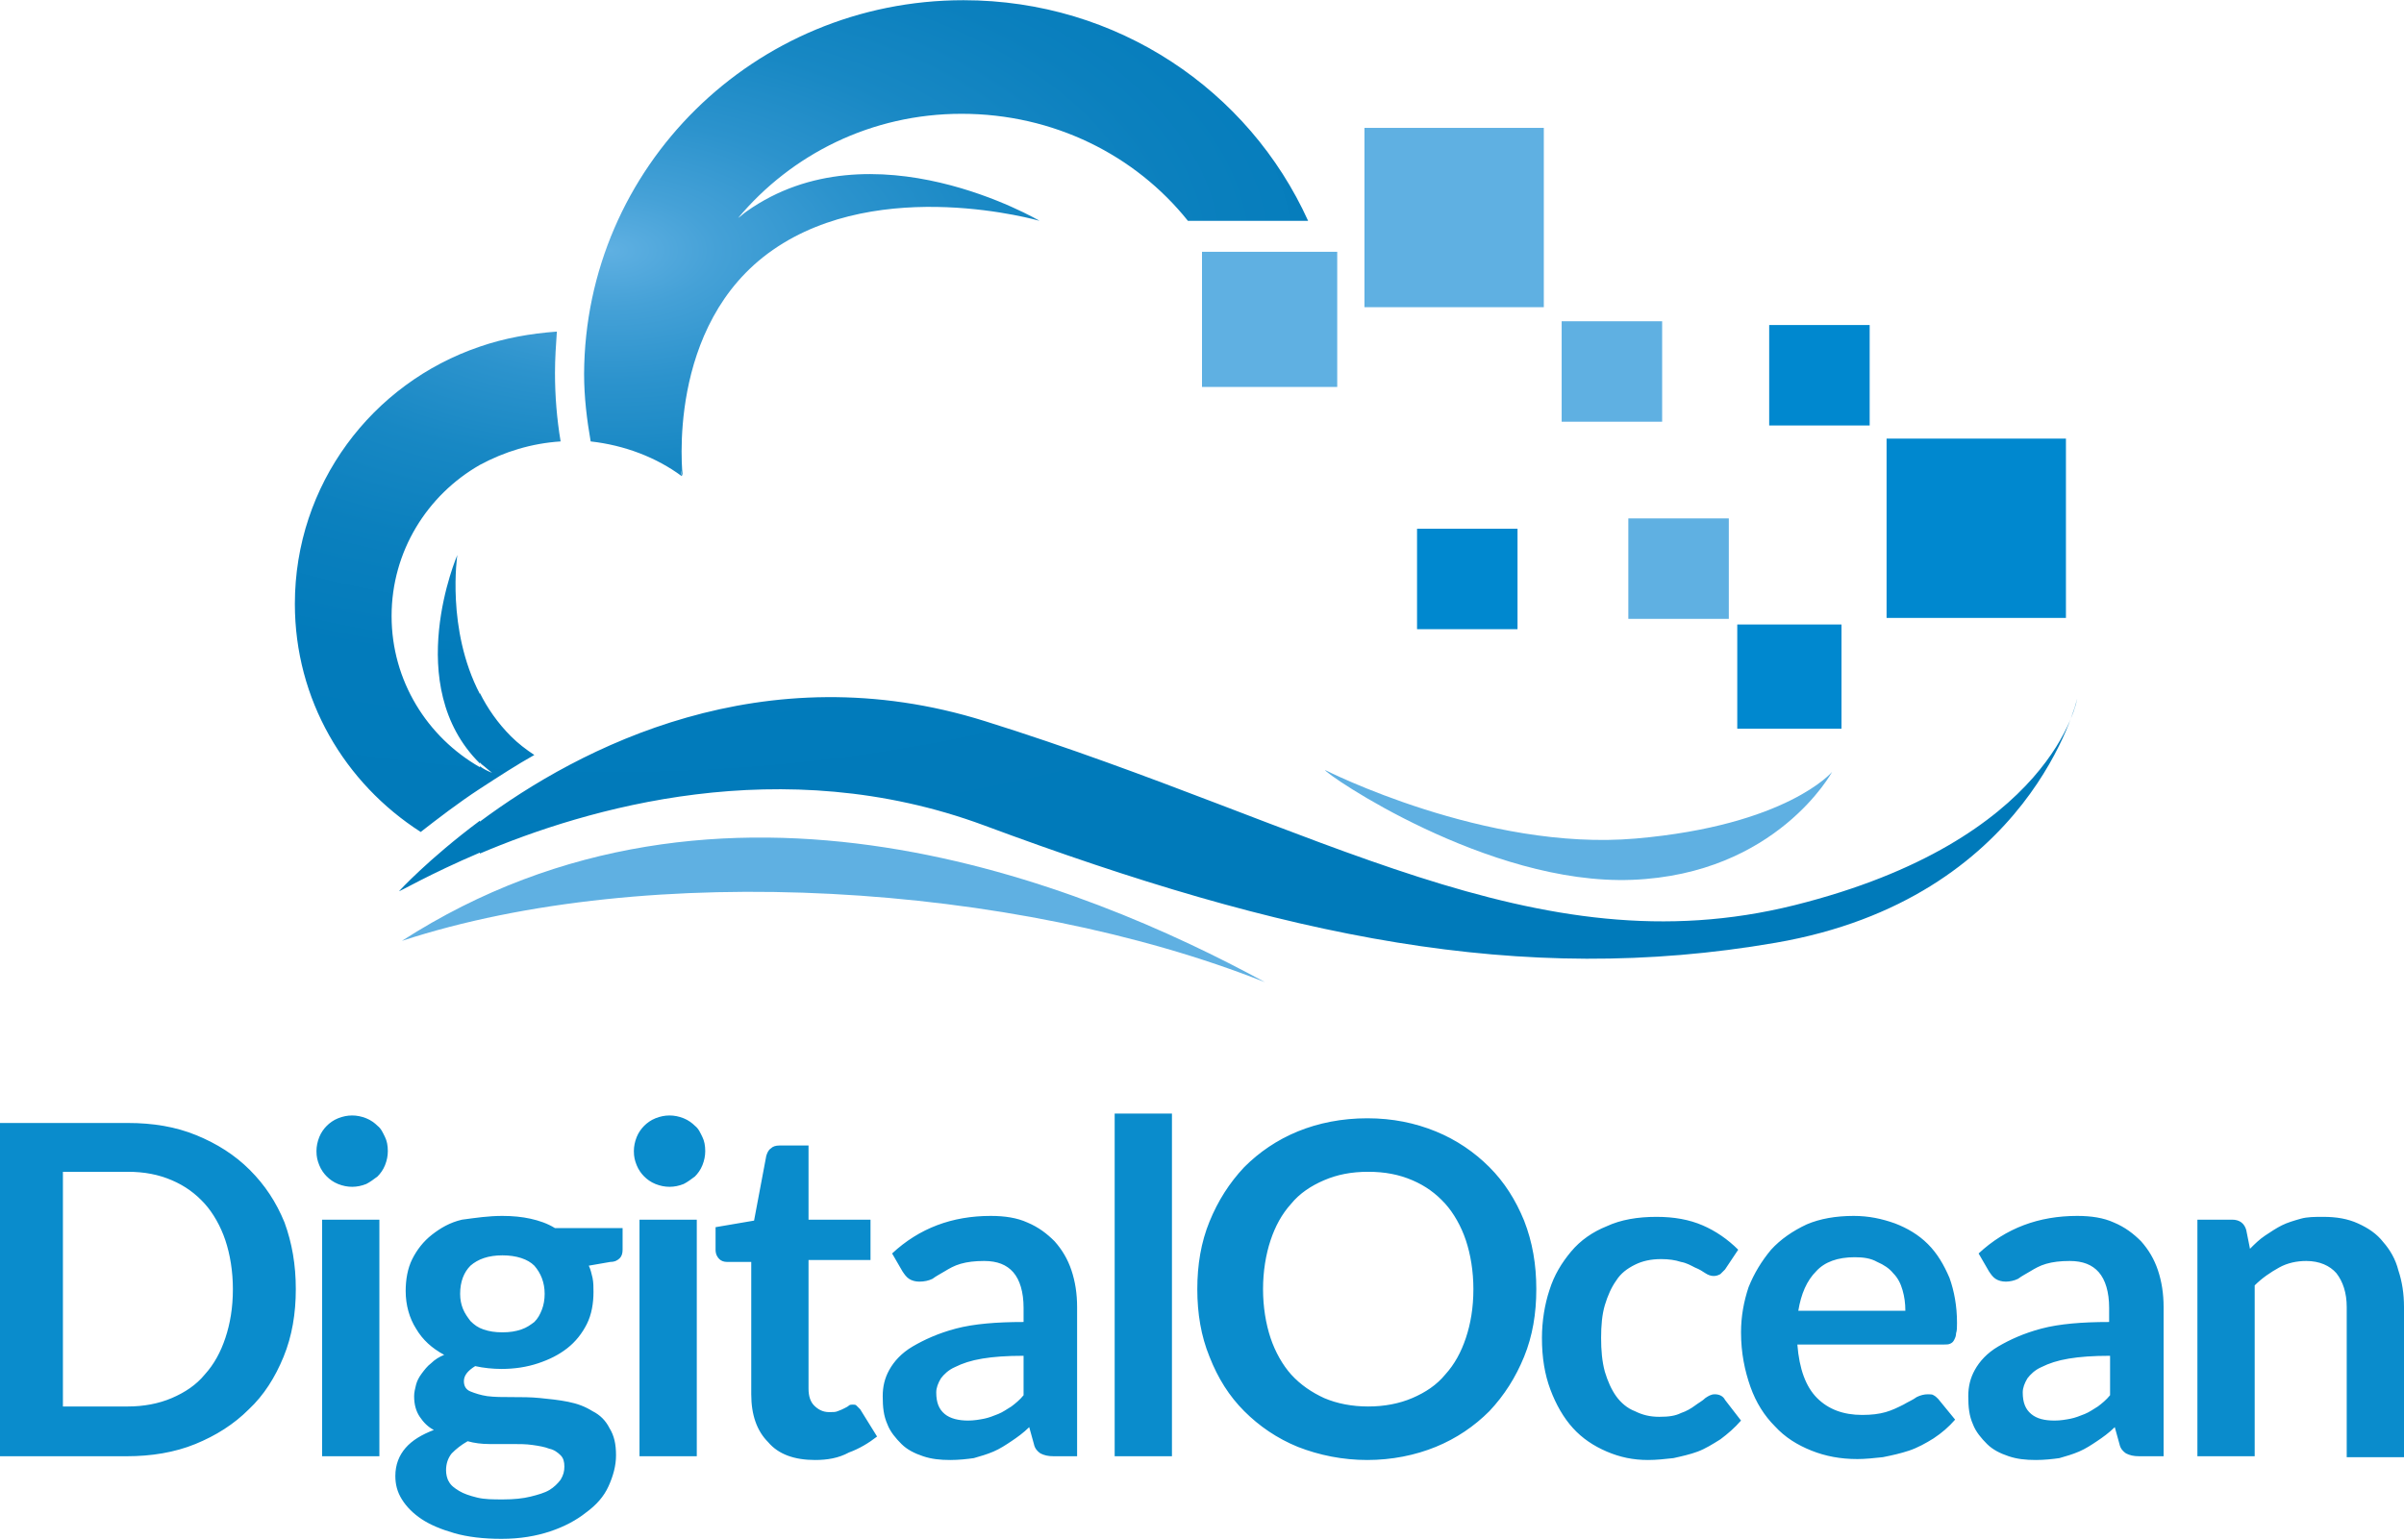
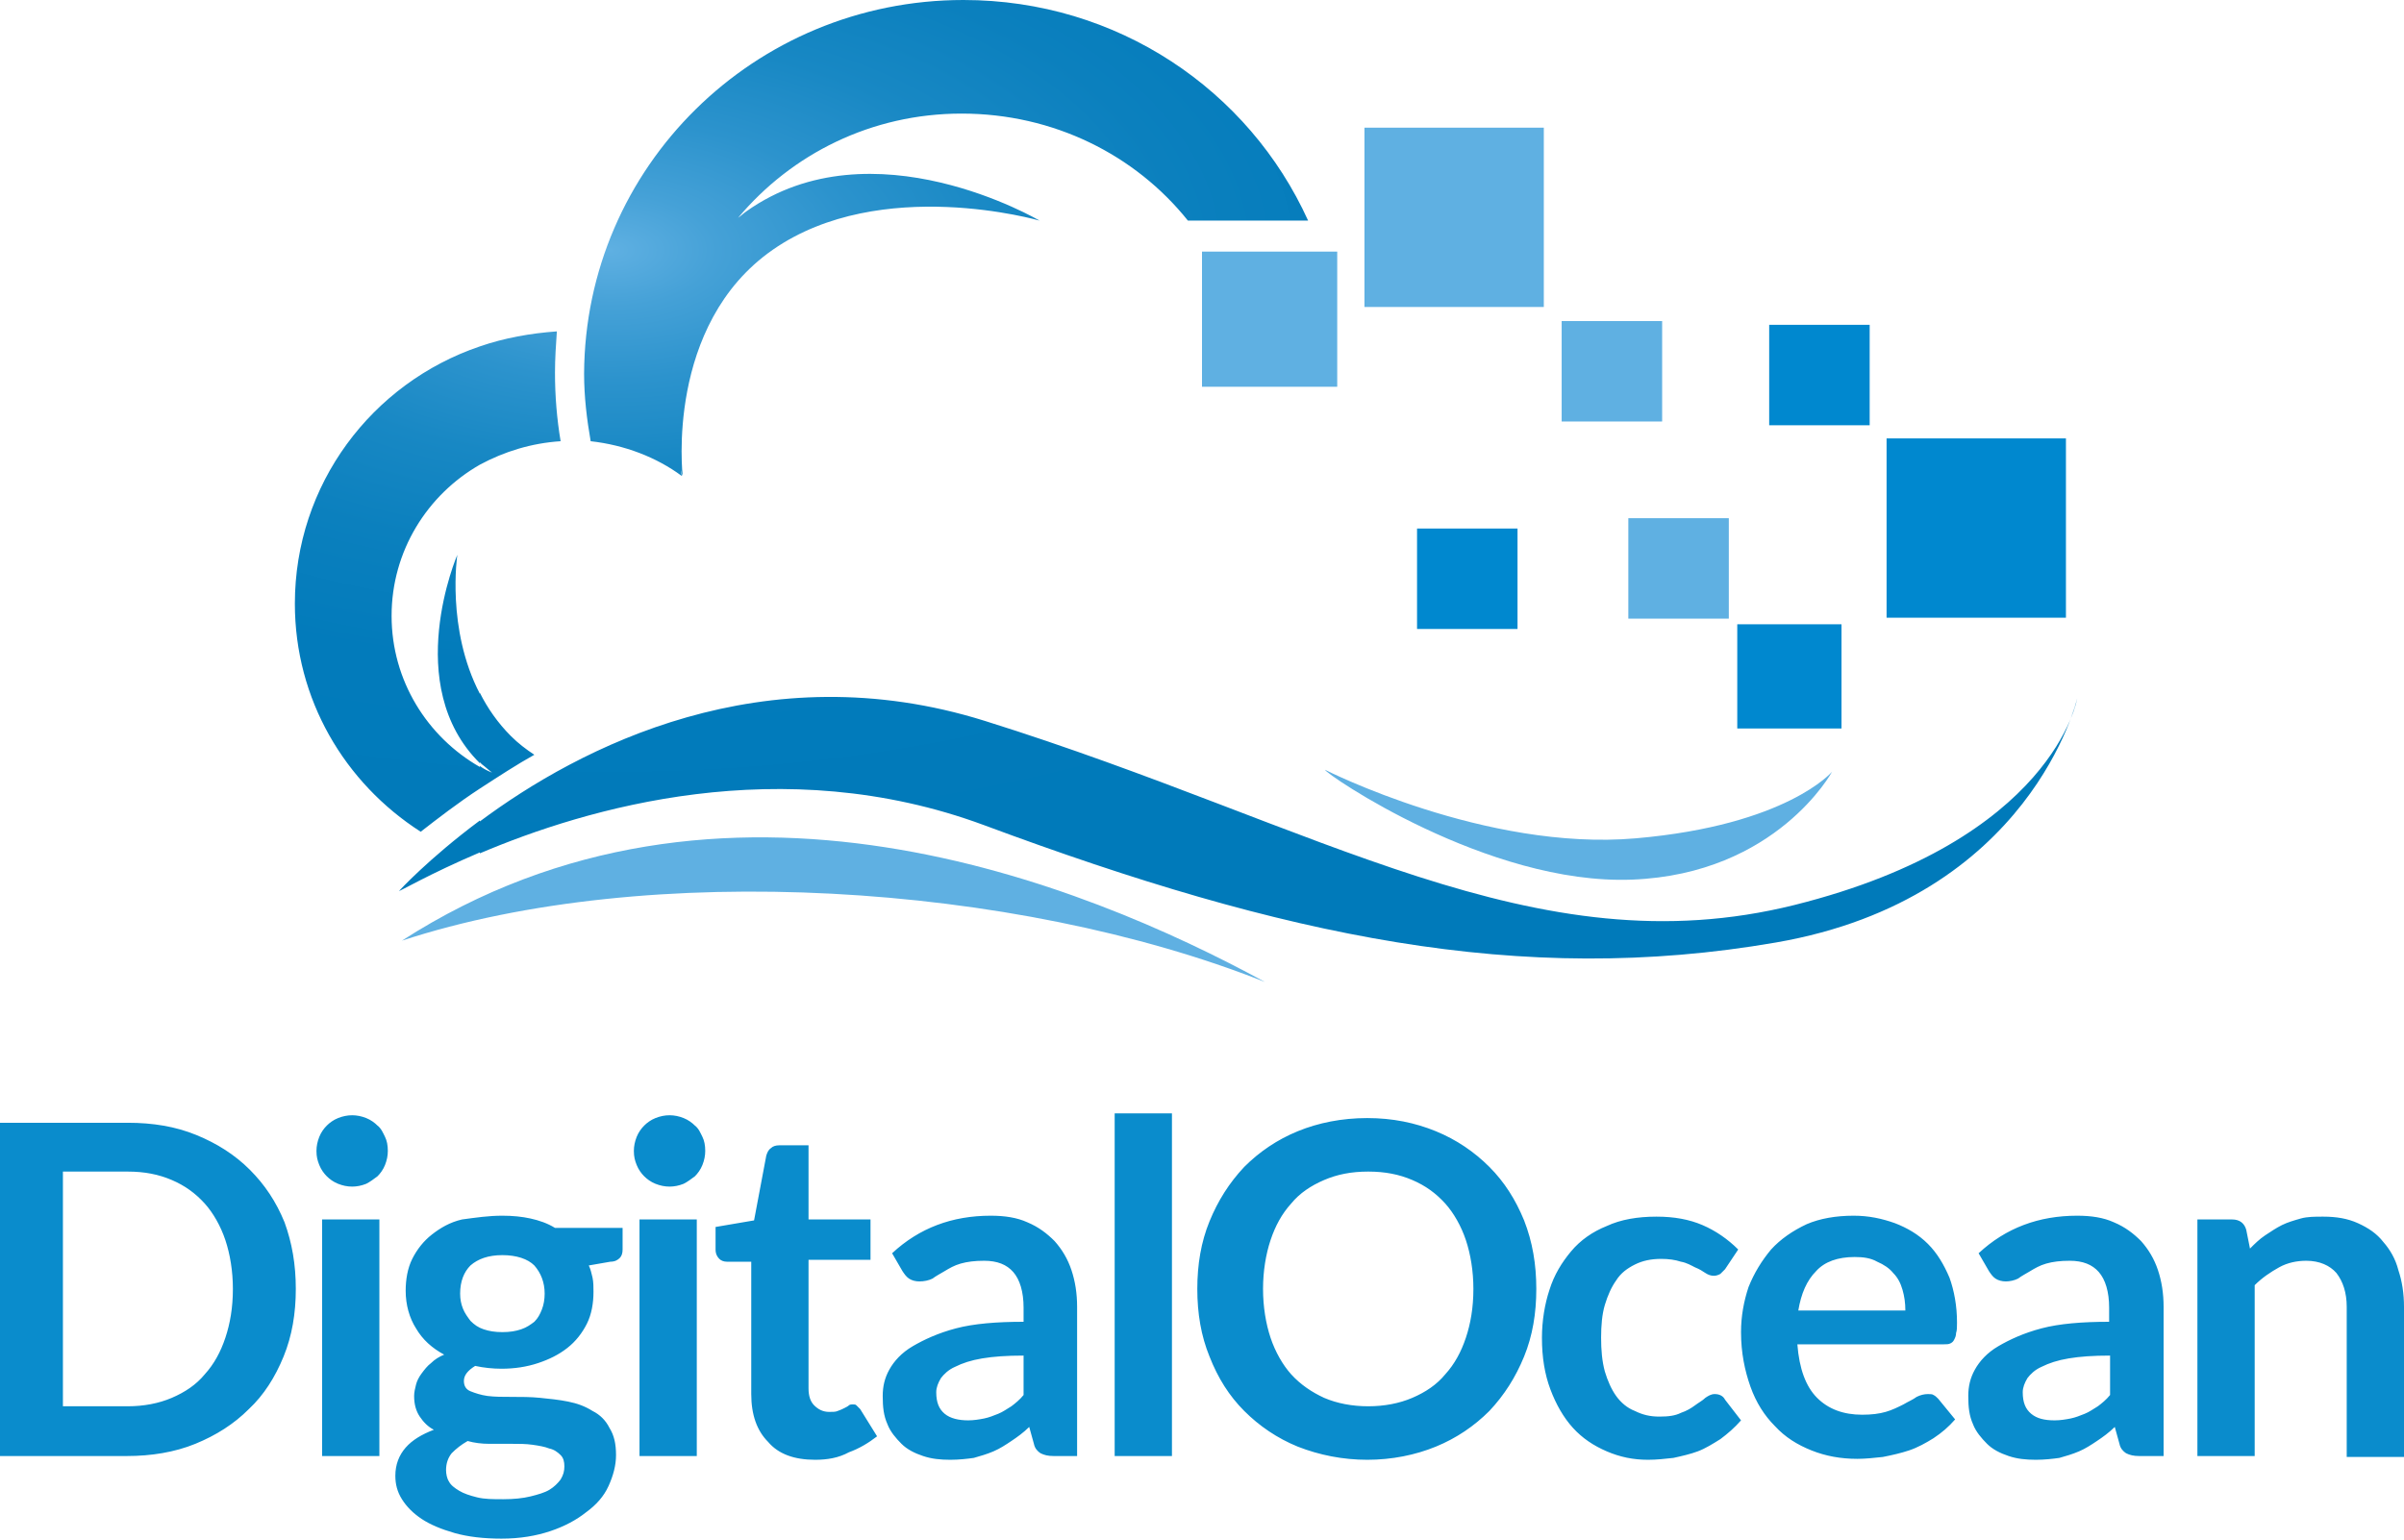
- <svg xmlns="http://www.w3.org/2000/svg" viewBox="0 0 256 164" width="2500" height="1602">
+ <svg xmlns="http://www.w3.org/2000/svg" viewBox="0 0 256 164">
  <defs>
    <radialGradient cx="17.997%" cy="25.996%" r="65.368%" id="a">
      <stop stop-color="#5fb0e2" offset="0%" />
      <stop stop-color="#45a1d7" offset="9.123%" />
      <stop stop-color="#2c93cd" offset="20.8%" />
      <stop stop-color="#1888c4" offset="33.83%" />
      <stop stop-color="#0b80be" offset="48.76%" />
      <stop stop-color="#027bbb" offset="67.24%" />
      <stop stop-color="#007aba" offset="100%" />
    </radialGradient>
  </defs>
  <path d="M42.8 100.2c34-21.9 72.6-6.1 91.9 4.4C108 94 69 91.6 42.8 100.2" fill="#5fb0e2" />
  <path d="M71.6 0C88 0 102 9.6 108.3 23.5H95.5c-5.6-7-14.3-11.4-24.1-11.4-9.6 0-18.1 4.3-23.8 11.1.3-.2.6-.5.9-.7 13.4-9.5 31.2 1 31.2 1s-16.9-4.9-28.4 3.1-9.6 24.1-9.6 24.1-.1-.2-.2-.6c0 .2.1.4.1.6-2.7-2-6.1-3.3-9.7-3.7-.4-2.3-.7-4.7-.7-7.2C31.3 17.8 49.3 0 71.6 0M20.1 90.9v-3.4c10.6-7.9 30.2-18.1 53.8-10.7 35.8 11.2 58.5 26.5 86.2 19.6 27.6-6.9 30.1-22 30.1-22s-4.9 21.3-32.1 26c-27.2 4.7-52.3-.6-84.3-12.5-21.6-8-42.4-1.8-53.7 3m0-6.9c2-1.3 4-2.6 5.8-3.6-.9-.6-1.7-1.2-2.5-2-1.4-1.4-2.5-3-3.3-4.6v7.4l.2.2c.4.3.7.6 1.1.9-.5-.2-.9-.4-1.3-.7V84m0-34.5V36.9c2.6-.9 5.4-1.4 8.2-1.6-.1 1.4-.2 2.9-.2 4.4 0 2.5.2 4.9.6 7.3-3.1.2-6 1.1-8.6 2.5m0-12.6v12.6c-5.6 3.2-9.4 9.2-9.4 16.1 0 6.9 3.8 12.9 9.4 16.1V84c-2.3 1.5-4.5 3.2-6.3 4.6C5.7 83.4.4 74.5.4 64.3c0-12.7 8.2-23.5 19.7-27.4m0 37c-3.6-6.9-2.4-14.8-2.4-14.8s-6 13.9 2.4 22.2v-7.4m0 13.5c-5.5 4.1-8.6 7.5-8.6 7.5 0 .1 3.2-1.8 8.6-4.1v-3.4" fill="url(#a)" transform="translate(31)" />
  <g fill="#5fb0e2">
    <path d="M141.1 82s17.1 8.7 33.1 7.3c16.1-1.4 20.9-7.1 20.9-7.1s-5.9 10.9-21.3 11.5c-15.4.6-32.7-11.3-32.7-11.7M128 26.8h14.4v14.4H128z" />
  </g>
  <path fill="#0088cf" d="M185 66.5h11.1v11.1H185z" />
  <path fill="#5fb0e2" d="M145.3 13.6h19.1v19.1h-19.1z" />
  <path fill="#0088cf" d="M200.9 46.7H220v19.1h-19.1z" />
  <g fill="#5fb0e2">
    <path d="M166.3 34.2H177v10.7h-10.7zM173.4 55.2h10.7v10.7h-10.7z" />
  </g>
  <g fill="#0088cf">
    <path d="M150.9 56.3h10.7V67h-10.7zM188.4 34.6h10.7v10.7h-10.7z" />
  </g>
  <g fill="#0a8ccc">
    <path d="M31.5 137.3c0 2.6-.4 5-1.3 7.2s-2.1 4.1-3.7 5.6c-1.6 1.6-3.5 2.8-5.7 3.7-2.2.9-4.7 1.3-7.3 1.3H0v-35.5h13.6c2.7 0 5.1.4 7.3 1.3s4.1 2.1 5.7 3.7c1.6 1.6 2.8 3.4 3.7 5.6.8 2.2 1.2 4.5 1.2 7.1m-6.7 0c0-1.9-.3-3.7-.8-5.2s-1.3-2.9-2.2-3.9c-1-1.1-2.1-1.9-3.5-2.5-1.4-.6-2.9-.9-4.7-.9H6.7v25h6.9c1.7 0 3.3-.3 4.7-.9 1.4-.6 2.6-1.4 3.5-2.5 1-1.1 1.7-2.4 2.2-3.9.5-1.5.8-3.2.8-5.2M41.3 122.6c0 .5-.1 1-.3 1.5-.2.5-.5.9-.8 1.2-.4.3-.8.6-1.2.8-.5.2-1 .3-1.5.3s-1-.1-1.5-.3c-.5-.2-.9-.5-1.2-.8-.3-.3-.6-.7-.8-1.2-.2-.5-.3-.9-.3-1.5 0-.5.1-1 .3-1.5.2-.5.5-.9.8-1.2.3-.3.7-.6 1.2-.8.5-.2 1-.3 1.5-.3s1 .1 1.5.3c.5.2.9.5 1.2.8.4.3.6.8.8 1.2.2.4.3.9.3 1.5m-.9 7.3v25.2h-6.1v-25.2h6.1M53.5 129.5c1.1 0 2.1.1 3 .3.9.2 1.8.5 2.6 1h7.2v2.3c0 .4-.1.7-.3.9-.2.2-.5.4-1 .4l-2.3.4c.2.4.3.9.4 1.3.1.5.1 1 .1 1.5 0 1.2-.2 2.4-.7 3.4-.5 1-1.2 1.9-2.1 2.6-.9.7-1.9 1.2-3.1 1.6-1.2.4-2.5.6-3.9.6-.9 0-1.9-.1-2.8-.3-.8.5-1.2 1-1.2 1.6 0 .5.2.9.7 1.1.5.2 1.1.4 1.8.5.8.1 1.6.1 2.6.1s2 0 3 .1 2 .2 3 .4 1.8.5 2.6 1c.8.4 1.4 1 1.8 1.8.5.8.7 1.7.7 2.9 0 1.1-.3 2.2-.8 3.3-.5 1.1-1.3 2-2.4 2.8-1 .8-2.3 1.5-3.8 2s-3.2.8-5.2.8c-1.9 0-3.6-.2-5-.6-1.4-.4-2.6-.9-3.5-1.5-.9-.6-1.6-1.3-2.1-2.1s-.7-1.6-.7-2.5c0-1.2.4-2.2 1.1-3 .7-.8 1.7-1.4 3-1.9-.6-.3-1.1-.8-1.5-1.4-.4-.6-.6-1.3-.6-2.2 0-.4.1-.8.2-1.2.1-.4.3-.8.6-1.2.3-.4.6-.8 1-1.1.4-.4.9-.7 1.4-.9-1.3-.7-2.3-1.6-3-2.8-.7-1.1-1.1-2.5-1.1-4 0-1.2.2-2.4.7-3.4.5-1 1.2-1.9 2.1-2.6.9-.7 1.9-1.3 3.2-1.6 1.5-.2 2.8-.4 4.3-.4m6.6 26.7c0-.5-.1-.9-.4-1.2-.3-.3-.7-.6-1.2-.7-.5-.2-1.1-.3-1.8-.4-.7-.1-1.4-.1-2.2-.1h-2.4c-.8 0-1.6-.1-2.3-.3-.7.4-1.2.8-1.7 1.3-.4.5-.6 1.1-.6 1.8 0 .4.1.9.3 1.2.2.4.6.7 1.1 1 .5.3 1.1.5 1.9.7.8.2 1.7.2 2.8.2 1.1 0 2.1-.1 2.9-.3.8-.2 1.5-.4 2-.7.5-.3.9-.7 1.2-1.1.3-.5.4-.9.4-1.4m-6.6-14.3c.8 0 1.4-.1 2-.3.6-.2 1-.5 1.4-.8.4-.4.6-.8.8-1.3.2-.5.3-1.1.3-1.7 0-1.2-.4-2.2-1.1-3-.7-.7-1.9-1.1-3.4-1.1s-2.6.4-3.4 1.1c-.7.7-1.1 1.7-1.1 3 0 .6.1 1.1.3 1.6.2.5.5.9.8 1.3.4.4.8.7 1.4.9.6.2 1.2.3 2 .3M75.1 122.6c0 .5-.1 1-.3 1.5-.2.5-.5.9-.8 1.2-.4.3-.8.6-1.2.8-.5.2-1 .3-1.5.3s-1-.1-1.5-.3c-.5-.2-.9-.5-1.2-.8-.3-.3-.6-.7-.8-1.2-.2-.5-.3-.9-.3-1.5 0-.5.1-1 .3-1.5.2-.5.5-.9.8-1.2.3-.3.7-.6 1.2-.8.5-.2 1-.3 1.5-.3s1 .1 1.5.3c.5.2.9.5 1.2.8.4.3.6.8.8 1.2.2.4.3.9.3 1.5m-.9 7.3v25.2h-6.1v-25.2h6.1M86.8 155.5c-2.2 0-3.9-.6-5-1.9-1.2-1.2-1.8-2.9-1.8-5.1v-14.1h-2.6c-.3 0-.6-.1-.8-.3-.2-.2-.4-.5-.4-1v-2.4l4.1-.7 1.3-6.9c.1-.3.2-.6.5-.8.2-.2.5-.3.9-.3h3.1v7.9h6.6v4.3h-6.6v13.7c0 .8.2 1.4.6 1.8.4.4.9.7 1.6.7.4 0 .7 0 .9-.1.3-.1.5-.2.7-.3.2-.1.4-.2.5-.3.1-.1.3-.1.4-.1.2 0 .3 0 .4.1l.4.4 1.8 2.9c-.9.7-1.9 1.3-3 1.7-1.1.6-2.3.8-3.6.8M114.9 155.1h-2.7c-.6 0-1-.1-1.4-.3-.3-.2-.6-.5-.7-1l-.5-1.8c-.6.6-1.3 1.1-1.9 1.5-.6.4-1.2.8-1.9 1.1-.7.3-1.4.5-2.1.7-.7.1-1.6.2-2.5.2-1.1 0-2-.1-2.9-.4-.9-.3-1.7-.7-2.3-1.3-.6-.6-1.2-1.3-1.5-2.1-.4-.9-.5-1.8-.5-3 0-1 .2-1.9.7-2.8.5-.9 1.3-1.8 2.5-2.5s2.7-1.4 4.6-1.9c1.9-.5 4.3-.7 7.2-.7v-1.5c0-1.7-.4-3-1.1-3.8-.7-.8-1.7-1.2-3.1-1.2-1 0-1.8.1-2.5.3-.7.2-1.2.5-1.7.8-.5.3-.9.5-1.3.8-.4.2-.9.3-1.4.3-.4 0-.8-.1-1.1-.3-.3-.2-.5-.5-.7-.8l-1.1-1.9c2.9-2.7 6.4-4 10.5-4 1.5 0 2.8.2 3.9.7 1.2.5 2.1 1.2 2.9 2 .8.9 1.4 1.9 1.8 3.1.4 1.2.6 2.5.6 3.9v15.9h.2m-11.8-3.8c.6 0 1.2-.1 1.7-.2s1-.3 1.5-.5.9-.5 1.4-.8c.4-.3.9-.7 1.3-1.2v-4.2c-1.8 0-3.2.1-4.4.3-1.2.2-2.1.5-2.9.9-.7.3-1.2.8-1.5 1.2-.3.5-.5 1-.5 1.5 0 1.1.3 1.8.9 2.3.6.5 1.5.7 2.5.7M124.8 118.6v36.5h-6.1v-36.5h6.1M163.6 137.3c0 2.6-.4 5-1.3 7.2s-2.1 4.1-3.7 5.8c-1.6 1.6-3.5 2.9-5.7 3.8-2.2.9-4.7 1.4-7.3 1.4-2.6 0-5.1-.5-7.4-1.4-2.2-.9-4.1-2.2-5.7-3.8-1.6-1.6-2.8-3.5-3.7-5.8-.9-2.2-1.3-4.6-1.3-7.2 0-2.6.4-5 1.3-7.2s2.1-4.1 3.7-5.8c1.6-1.6 3.5-2.9 5.7-3.8 2.2-.9 4.7-1.4 7.4-1.4s5.1.5 7.3 1.4c2.2.9 4.1 2.2 5.7 3.8 1.6 1.6 2.8 3.5 3.7 5.7.9 2.3 1.3 4.7 1.3 7.3m-6.7 0c0-1.9-.3-3.7-.8-5.2s-1.3-2.9-2.2-3.9c-1-1.1-2.1-1.9-3.5-2.5-1.4-.6-2.9-.9-4.7-.9-1.8 0-3.3.3-4.7.9-1.4.6-2.6 1.4-3.5 2.5-1 1.1-1.7 2.4-2.2 3.9-.5 1.5-.8 3.3-.8 5.2 0 1.9.3 3.7.8 5.2s1.3 2.9 2.2 3.9c1 1.1 2.2 1.9 3.5 2.5 1.4.6 3 .9 4.7.9 1.7 0 3.3-.3 4.7-.9 1.4-.6 2.6-1.4 3.5-2.5 1-1.1 1.7-2.4 2.2-3.9.5-1.5.8-3.2.8-5.2M183.7 135.2l-.5.5c-.2.1-.4.2-.7.2-.3 0-.6-.1-.9-.3-.3-.2-.6-.4-1.1-.6-.4-.2-.9-.5-1.5-.6-.6-.2-1.3-.3-2.1-.3-1.1 0-2 .2-2.8.6-.8.4-1.5.9-2 1.7-.5.7-.9 1.6-1.2 2.6-.3 1-.4 2.2-.4 3.5 0 1.3.1 2.5.4 3.6.3 1 .7 1.9 1.2 2.6.5.7 1.2 1.3 2 1.6.8.4 1.6.6 2.6.6s1.7-.1 2.3-.4c.6-.2 1.1-.5 1.5-.8.4-.3.8-.5 1.1-.8.3-.2.6-.4 1-.4.5 0 .9.2 1.1.6l1.7 2.2c-.7.8-1.4 1.4-2.2 2-.8.5-1.6 1-2.4 1.3-.8.3-1.7.5-2.6.7-.9.1-1.8.2-2.7.2-1.6 0-3-.3-4.4-.9-1.4-.6-2.6-1.4-3.6-2.5s-1.8-2.5-2.4-4.1c-.6-1.6-.9-3.4-.9-5.5 0-1.8.3-3.6.8-5.1.5-1.6 1.3-2.9 2.3-4.1 1-1.2 2.3-2.1 3.8-2.7 1.5-.7 3.3-1 5.3-1 1.9 0 3.5.3 4.9.9 1.4.6 2.7 1.5 3.8 2.6l-1.4 2.1M197.4 129.5c1.6 0 3 .3 4.4.8 1.3.5 2.5 1.2 3.5 2.2 1 1 1.7 2.2 2.3 3.6.5 1.4.8 3 .8 4.8 0 .5 0 .8-.1 1.1 0 .3-.1.5-.2.7-.1.2-.2.3-.4.4-.2.1-.4.1-.7.1h-15.6c.2 2.6.9 4.5 2.1 5.7 1.2 1.2 2.8 1.8 4.8 1.8 1 0 1.8-.1 2.5-.3.7-.2 1.3-.5 1.9-.8.5-.3 1-.5 1.4-.8.4-.2.8-.3 1.2-.3.2 0 .5 0 .6.1.2.1.3.2.5.4l1.8 2.2c-.7.8-1.4 1.4-2.3 2-.8.5-1.7 1-2.6 1.3-.9.3-1.8.5-2.8.7-.9.1-1.9.2-2.7.2-1.8 0-3.4-.3-4.9-.9-1.5-.6-2.8-1.4-3.9-2.6-1.1-1.1-2-2.5-2.6-4.2-.6-1.7-1-3.6-1-5.8 0-1.7.3-3.3.8-4.8.6-1.5 1.4-2.8 2.4-4 1-1.1 2.3-2 3.8-2.7 1.4-.6 3.1-.9 5-.9m.1 4.4c-1.8 0-3.2.5-4.1 1.5-1 1-1.6 2.4-1.9 4.2h11.4c0-.8-.1-1.5-.3-2.2-.2-.7-.5-1.3-1-1.8-.4-.5-1-.9-1.7-1.2-.7-.4-1.5-.5-2.4-.5M230.5 155.1h-2.7c-.6 0-1-.1-1.4-.3-.3-.2-.6-.5-.7-1l-.5-1.8c-.6.6-1.3 1.1-1.9 1.5-.6.4-1.2.8-1.9 1.1-.7.3-1.4.5-2.1.7-.7.1-1.6.2-2.5.2-1.1 0-2-.1-2.9-.4-.9-.3-1.7-.7-2.3-1.3-.6-.6-1.2-1.3-1.5-2.1-.4-.9-.5-1.8-.5-3 0-1 .2-1.9.7-2.8.5-.9 1.3-1.8 2.5-2.5s2.7-1.4 4.6-1.9c1.9-.5 4.3-.7 7.2-.7v-1.5c0-1.7-.4-3-1.1-3.8-.7-.8-1.7-1.2-3.1-1.2-1 0-1.8.1-2.5.3-.7.2-1.2.5-1.7.8-.5.3-.9.5-1.3.8-.4.2-.9.3-1.3.3s-.8-.1-1.1-.3c-.3-.2-.5-.5-.7-.8l-1.1-1.9c2.9-2.7 6.4-4 10.5-4 1.5 0 2.8.2 3.9.7 1.2.5 2.1 1.2 2.9 2 .8.9 1.4 1.9 1.8 3.1.4 1.2.6 2.5.6 3.9v15.9h.1m-11.7-3.8c.6 0 1.2-.1 1.7-.2s1-.3 1.5-.5.9-.5 1.4-.8c.4-.3.9-.7 1.3-1.2v-4.2c-1.8 0-3.2.1-4.4.3-1.2.2-2.1.5-2.9.9-.7.3-1.2.8-1.5 1.2-.3.5-.5 1-.5 1.5 0 1.1.3 1.8.9 2.3.6.5 1.4.7 2.5.7M234 155.1v-25.2h3.7c.8 0 1.3.4 1.5 1.1l.4 2c.5-.5 1-1 1.6-1.4.6-.4 1.2-.8 1.8-1.1.6-.3 1.3-.5 2-.7.7-.2 1.5-.2 2.4-.2 1.4 0 2.6.2 3.7.7 1.1.5 2 1.1 2.7 2 .7.8 1.3 1.8 1.6 3 .4 1.2.6 2.5.6 3.9v16h-6.1v-16c0-1.5-.4-2.7-1.1-3.6-.7-.8-1.8-1.3-3.2-1.3-1 0-2 .2-2.9.7-.9.5-1.8 1.1-2.6 1.9v18.2H234" />
  </g>
</svg>
